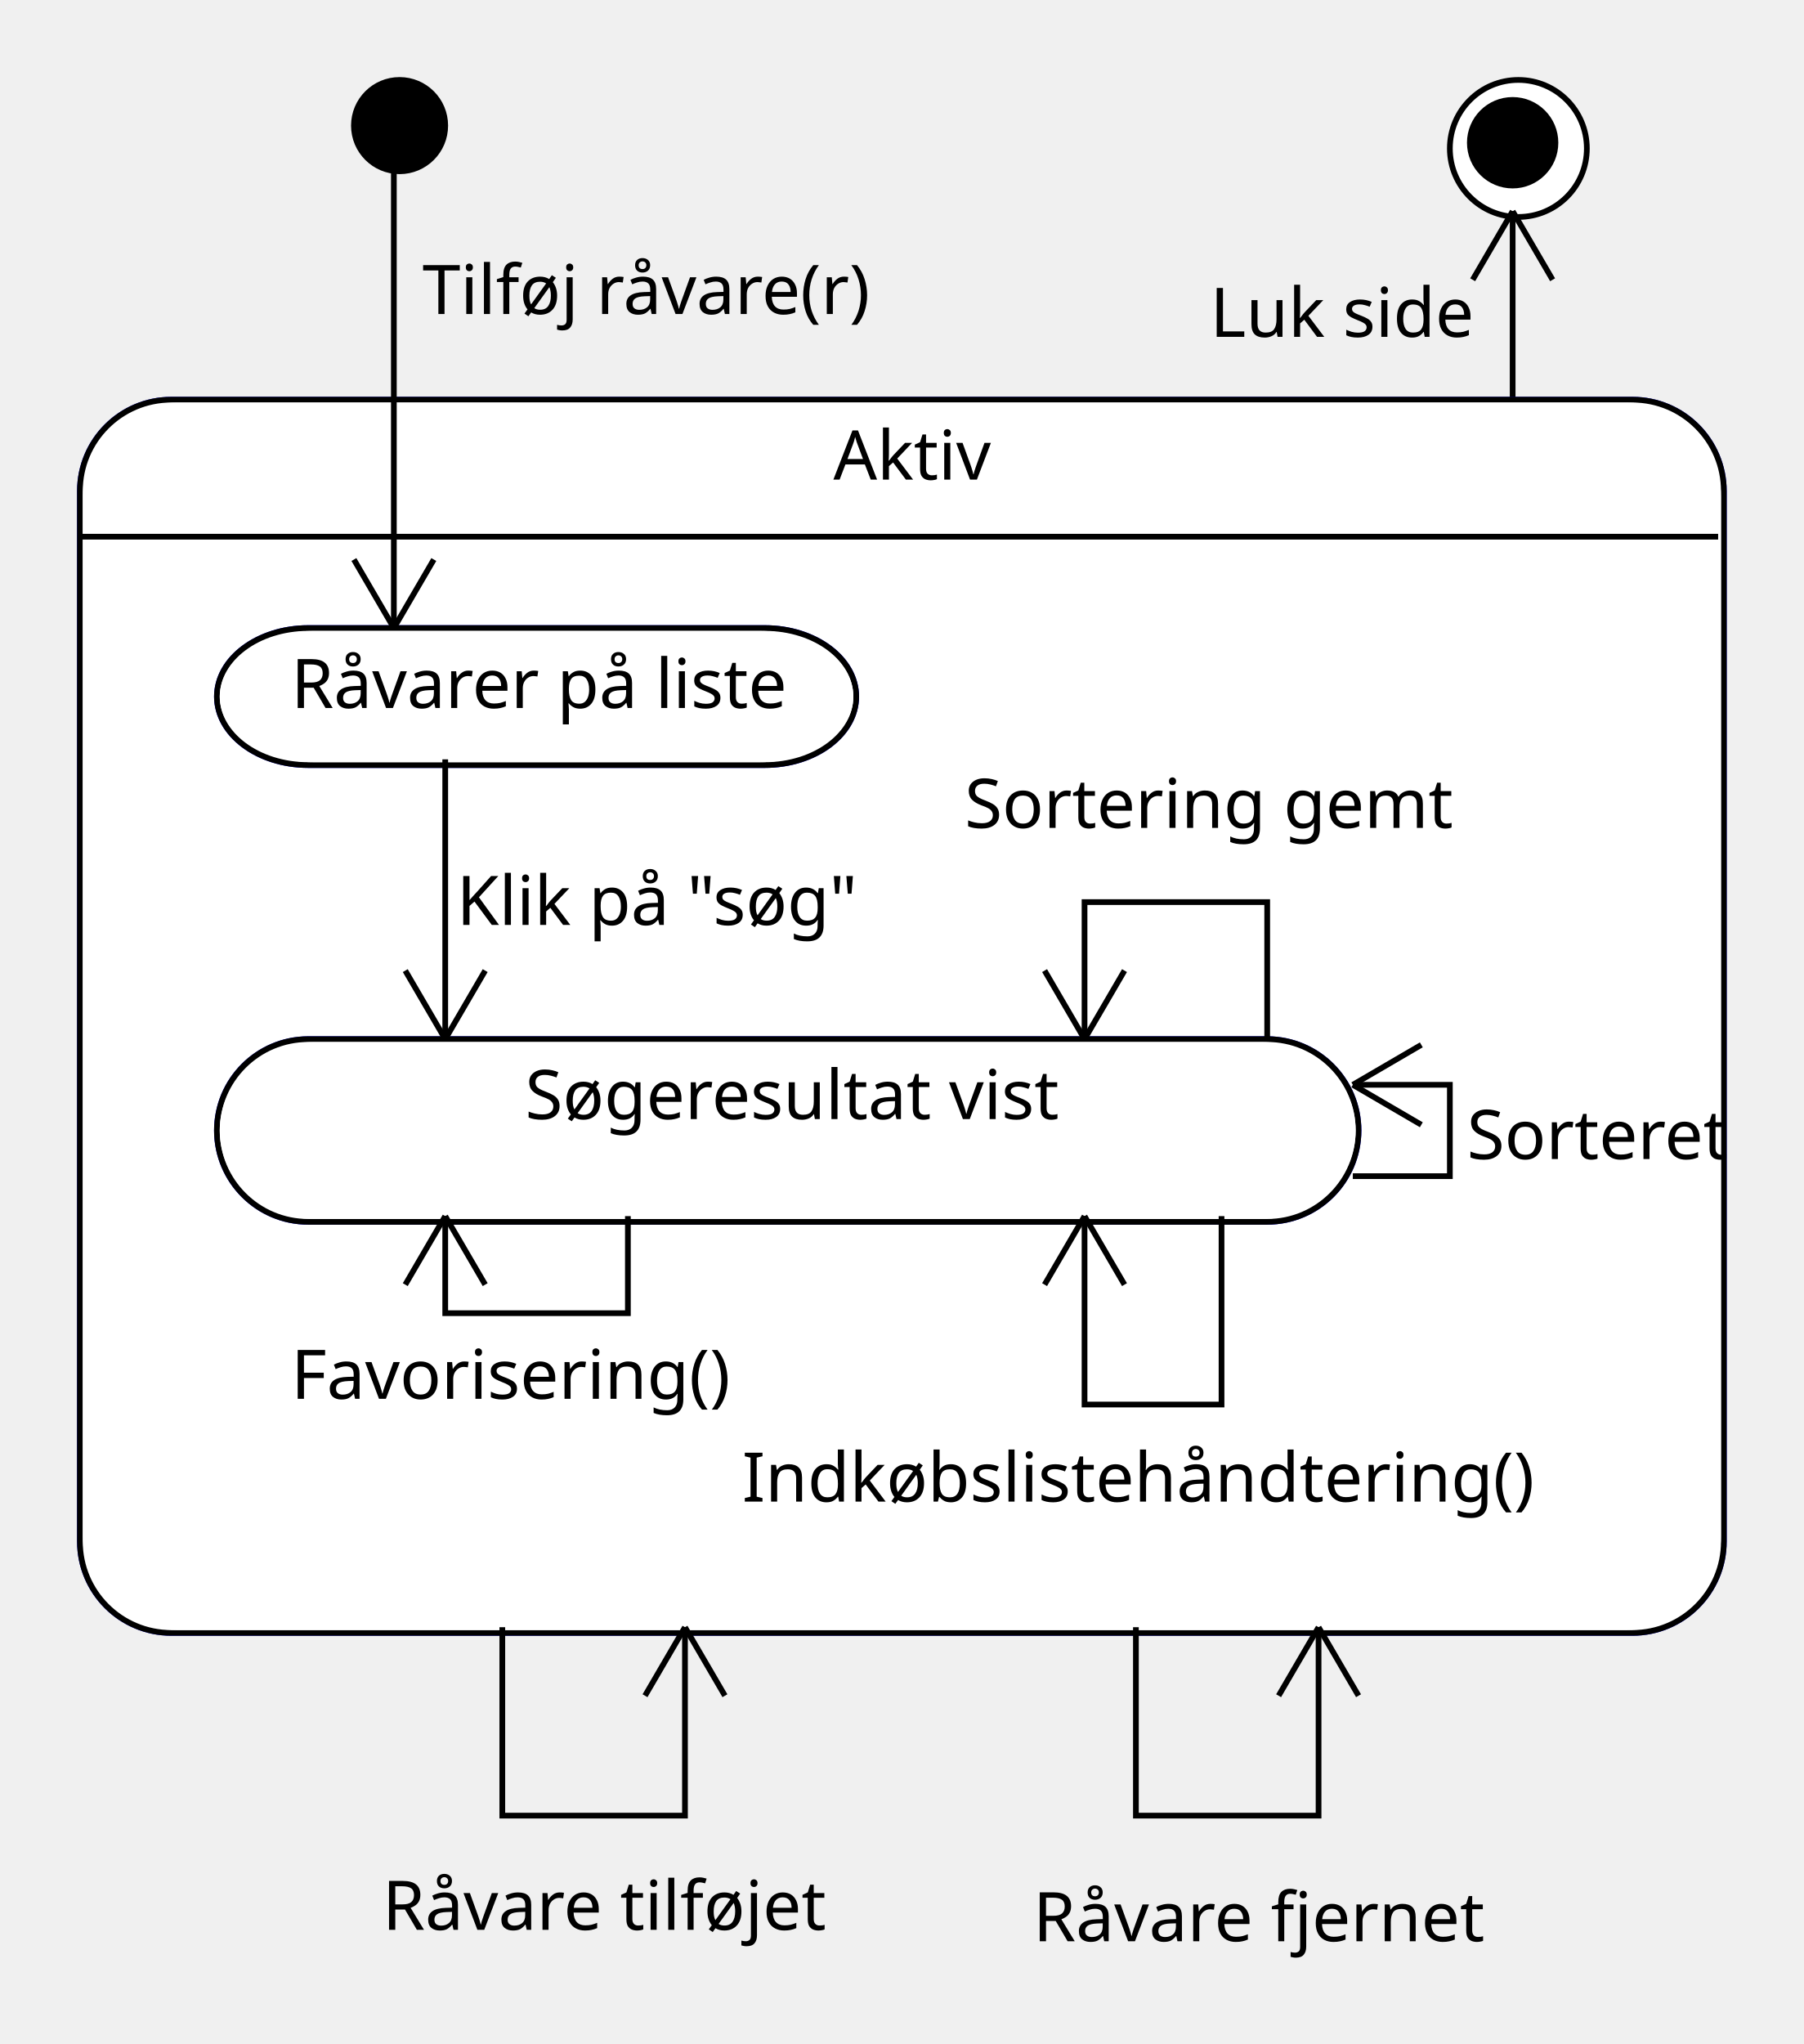
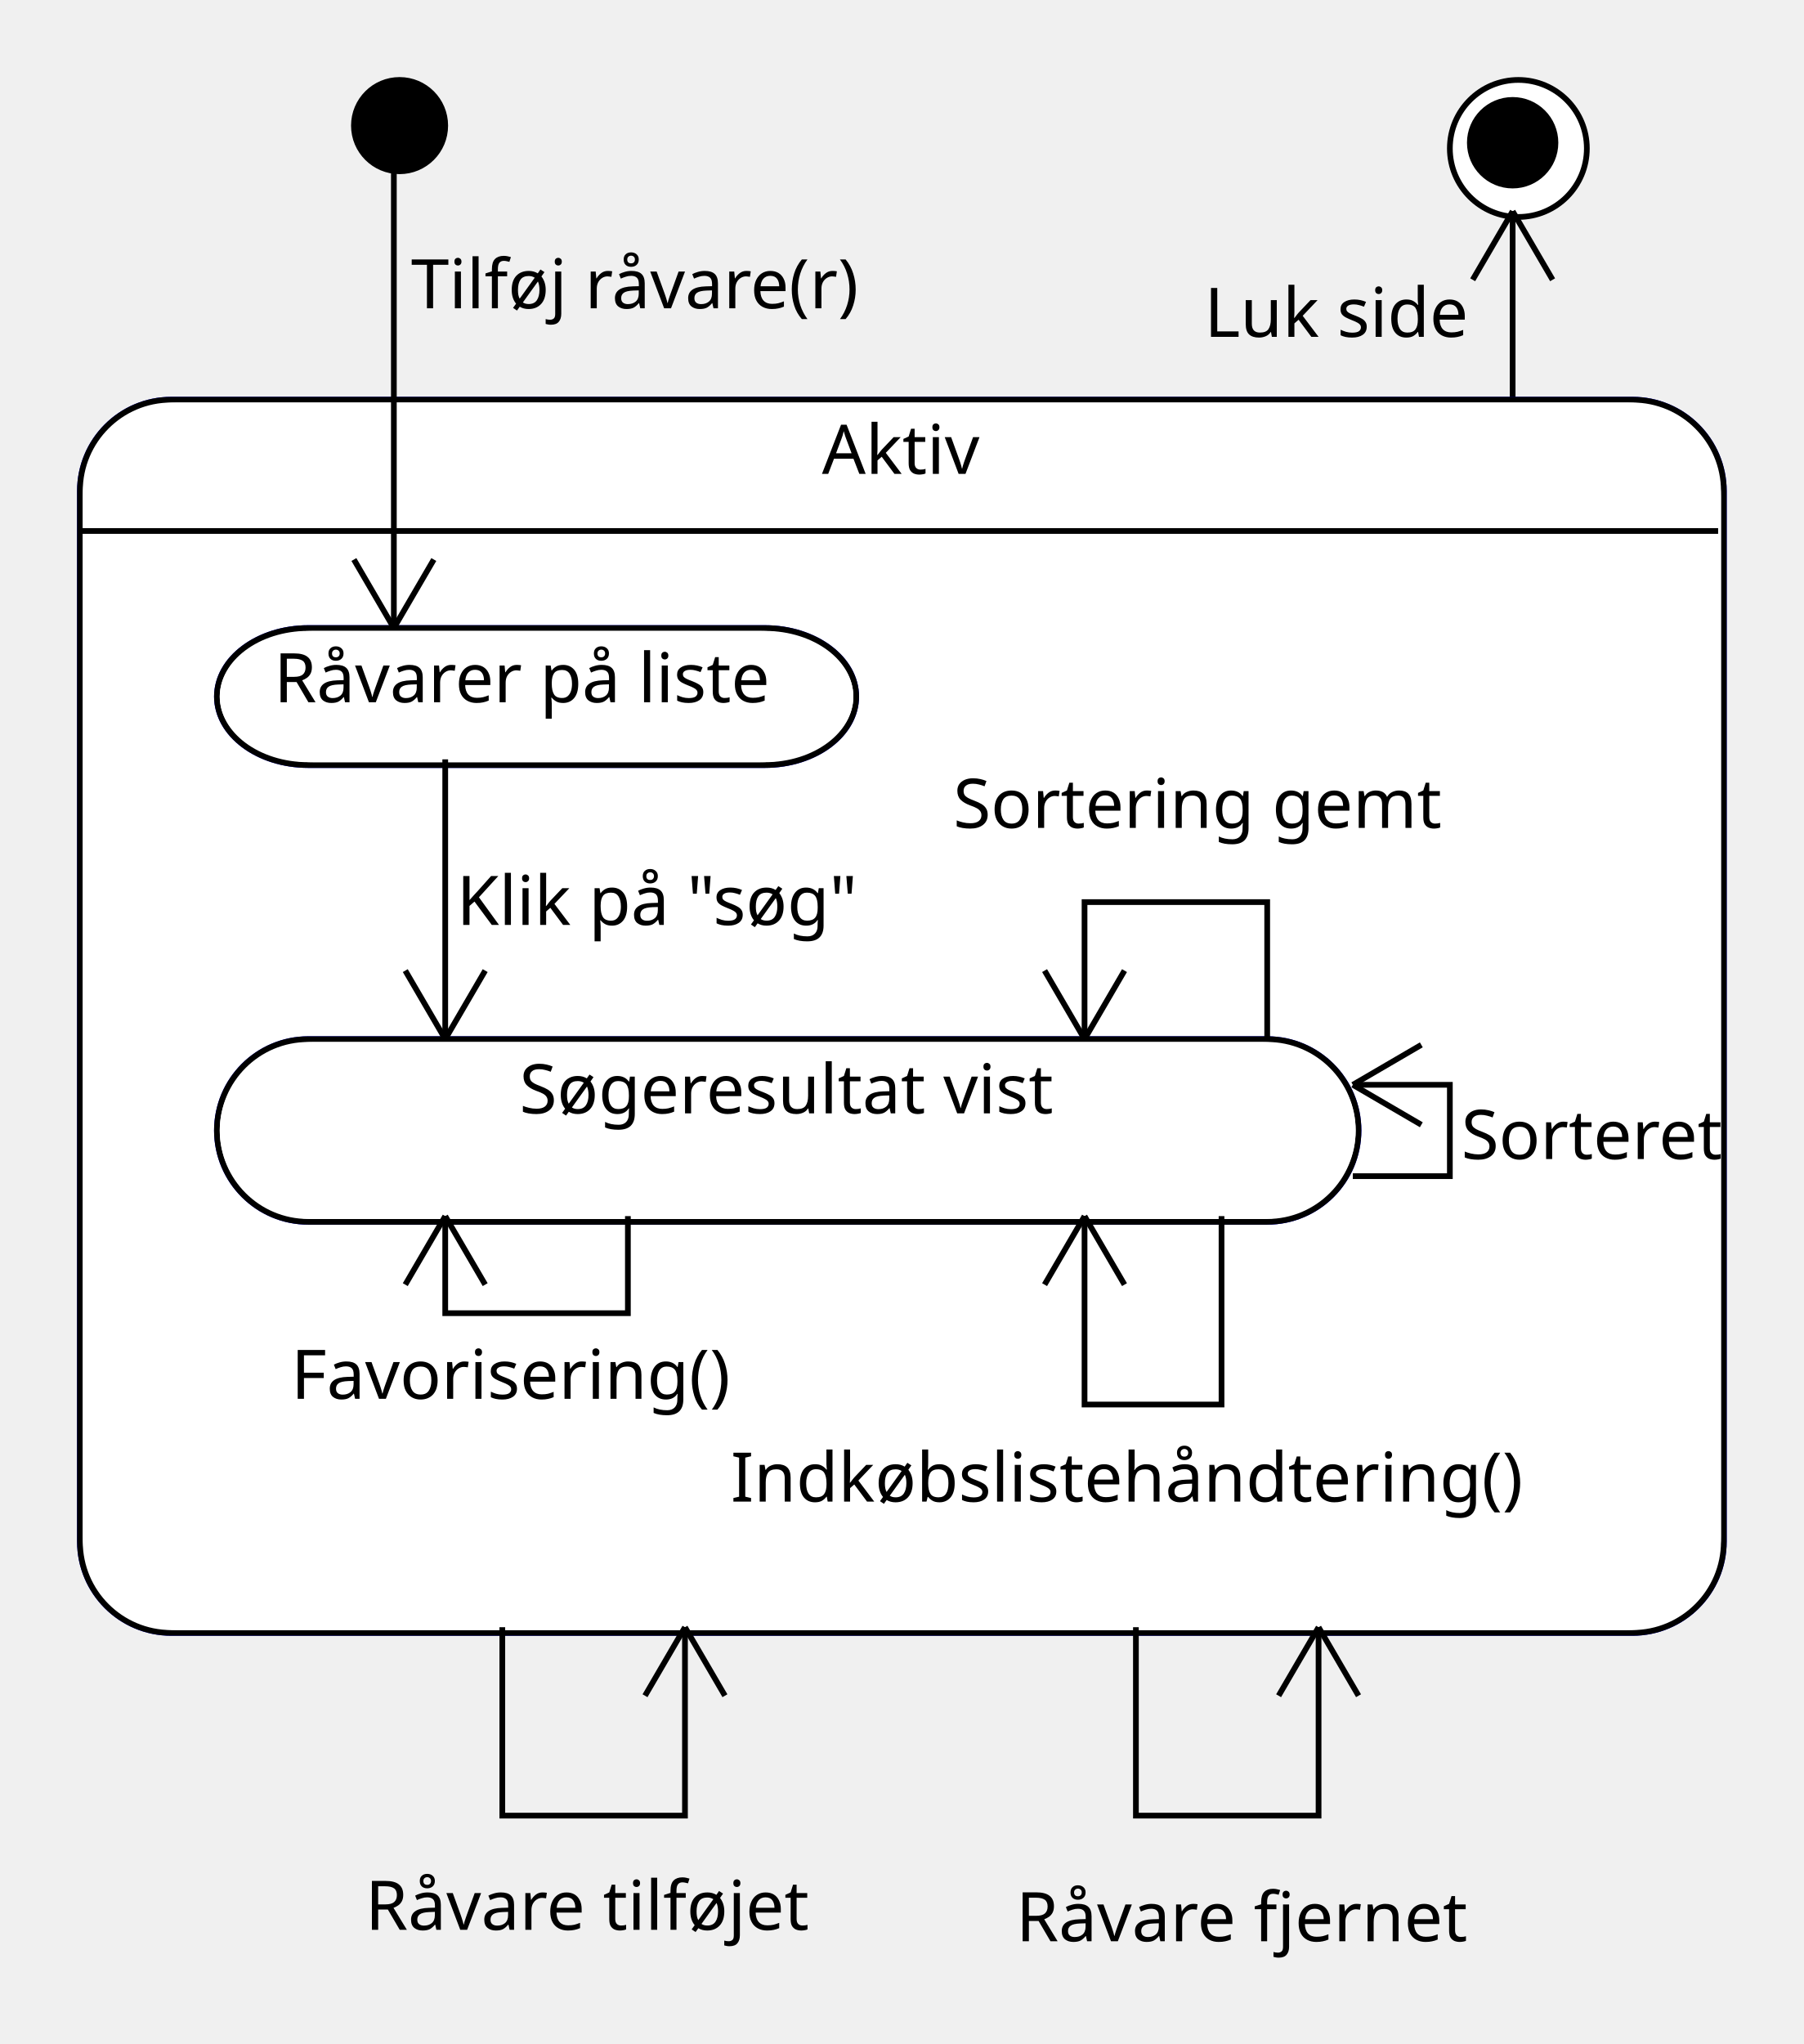
<svg xmlns="http://www.w3.org/2000/svg" height="358" version="1.1" width="316">
  <ellipse cx="70" cy="22" fill="#000000" rx="8.0" ry="8.0" stroke="#000000" stroke-width="1" />
  <ellipse cx="266" cy="26" fill="#000000" rx="12.0" ry="12.0" stroke="#000000" stroke-width="1" />
  <ellipse cx="266" cy="26" fill="#ffffff" rx="11.0" ry="11.0" stroke="#ffffff" stroke-width="1" />
  <ellipse cx="265" cy="25" fill="#000000" rx="7.5" ry="7.5" stroke="#000000" stroke-width="1" />
  <polyline fill="none" points="265,70 265,37" stroke="#000000" stroke-width="1" />
  <line fill="#000000" stroke="#000000" stroke-width="1" x1="272" x2="265" y1="49" y2="37" />
  <line fill="#000000" stroke="#000000" stroke-width="1" x1="258" x2="265" y1="49" y2="37" />
-   <text font-family="Dialog" font-size="12" x="212" y="59">
+   <text font-family="Dialog" font-size="12" x="211" y="59">
Luk side</text>
  <rect fill="#00ff" height="216" rx="16" ry="16" stroke="#00ff" stroke-width="1" width="288" x="14" y="70" />
  <rect fill="#ffffff" height="216" rx="16" ry="16" stroke="#000000" stroke-width="1" width="288" x="14" y="70" />
  <rect fill="#ffffff" height="214" rx="16" ry="16" stroke="#ffffff" stroke-width="1" width="286" x="15" y="71" />
-   <text font-family="Dialog" font-size="12" x="146" y="84">
+   <text font-family="Dialog" font-size="12" x="144" y="83">
Aktiv</text>
-   <line fill="#000000" stroke="#000000" stroke-width="1" x1="14" x2="301" y1="94" y2="94" />
+   <line fill="#000000" stroke="#000000" stroke-width="1" x1="14" x2="301" y1="93" y2="93" />
  <rect fill="#00ff" height="24" rx="16" ry="16" stroke="#00ff" stroke-width="1" width="112" x="38" y="110" />
  <rect fill="#ffffff" height="24" rx="16" ry="16" stroke="#000000" stroke-width="1" width="112" x="38" y="110" />
  <rect fill="#ffffff" height="22" rx="16" ry="16" stroke="#ffffff" stroke-width="1" width="110" x="39" y="111" />
-   <text font-family="Dialog" font-size="12" x="51" y="124">
+   <text font-family="Dialog" font-size="12" x="48" y="123">
Råvarer på liste</text>
  <rect fill="#00ff" height="32" rx="16" ry="16" stroke="#00ff" stroke-width="1" width="200" x="38" y="182" />
  <rect fill="#ffffff" height="32" rx="16" ry="16" stroke="#000000" stroke-width="1" width="200" x="38" y="182" />
  <rect fill="#ffffff" height="30" rx="16" ry="16" stroke="#ffffff" stroke-width="1" width="198" x="39" y="183" />
-   <text font-family="Dialog" font-size="12" x="92" y="196">
+   <text font-family="Dialog" font-size="12" x="91" y="195">
Søgeresultat vist</text>
  <polyline fill="none" points="78,133 78,182" stroke="#000000" stroke-width="1" />
  <line fill="#000000" stroke="#000000" stroke-width="1" x1="71" x2="78" y1="170" y2="182" />
  <line fill="#000000" stroke="#000000" stroke-width="1" x1="85" x2="78" y1="170" y2="182" />
  <text font-family="Dialog" font-size="12" x="80" y="162">
Klik på "søg"</text>
  <polyline fill="none" points="237,206 254,206 254,190 237,190" stroke="#000000" stroke-width="1" />
  <line fill="#000000" stroke="#000000" stroke-width="1" x1="249" x2="237" y1="183" y2="190" />
  <line fill="#000000" stroke="#000000" stroke-width="1" x1="249" x2="237" y1="197" y2="190" />
-   <text font-family="Dialog" font-size="12" x="257" y="203">
+   <text font-family="Dialog" font-size="12" x="256" y="203">
Sorteret</text>
  <polyline fill="none" points="214,213 214,246 190,246 190,213" stroke="#000000" stroke-width="1" />
  <line fill="#000000" stroke="#000000" stroke-width="1" x1="197" x2="190" y1="225" y2="213" />
  <line fill="#000000" stroke="#000000" stroke-width="1" x1="183" x2="190" y1="225" y2="213" />
-   <text font-family="Dialog" font-size="12" x="130" y="263">
+   <text font-family="Dialog" font-size="12" x="128" y="263">
Indkøbslistehåndtering()</text>
  <polyline fill="none" points="69,29 69,110" stroke="#000000" stroke-width="1" />
  <line fill="#000000" stroke="#000000" stroke-width="1" x1="62" x2="69" y1="98" y2="110" />
  <line fill="#000000" stroke="#000000" stroke-width="1" x1="76" x2="69" y1="98" y2="110" />
-   <text font-family="Dialog" font-size="12" x="74" y="55">
+   <text font-family="Dialog" font-size="12" x="72" y="54">
Tilføj råvare(r)</text>
  <polyline fill="none" points="110,213 110,230 78,230 78,213" stroke="#000000" stroke-width="1" />
  <line fill="#000000" stroke="#000000" stroke-width="1" x1="85" x2="78" y1="225" y2="213" />
  <line fill="#000000" stroke="#000000" stroke-width="1" x1="71" x2="78" y1="225" y2="213" />
  <text font-family="Dialog" font-size="12" x="51" y="245">
Favorisering()</text>
  <polyline fill="none" points="222,182 222,158 190,158 190,182" stroke="#000000" stroke-width="1" />
  <line fill="#000000" stroke="#000000" stroke-width="1" x1="183" x2="190" y1="170" y2="182" />
  <line fill="#000000" stroke="#000000" stroke-width="1" x1="197" x2="190" y1="170" y2="182" />
-   <text font-family="Dialog" font-size="12" x="169" y="145">
+   <text font-family="Dialog" font-size="12" x="167" y="145">
Sortering gemt</text>
  <polyline fill="none" points="88,285 88,318 120,318 120,285" stroke="#000000" stroke-width="1" />
  <line fill="#000000" stroke="#000000" stroke-width="1" x1="127" x2="120" y1="297" y2="285" />
  <line fill="#000000" stroke="#000000" stroke-width="1" x1="113" x2="120" y1="297" y2="285" />
-   <text font-family="Dialog" font-size="12" x="67" y="338">
+   <text font-family="Dialog" font-size="12" x="64" y="338">
Råvare tilføjet</text>
  <polyline fill="none" points="199,285 199,318 231,318 231,285" stroke="#000000" stroke-width="1" />
  <line fill="#000000" stroke="#000000" stroke-width="1" x1="238" x2="231" y1="297" y2="285" />
  <line fill="#000000" stroke="#000000" stroke-width="1" x1="224" x2="231" y1="297" y2="285" />
-   <text font-family="Dialog" font-size="12" x="181" y="340">
+   <text font-family="Dialog" font-size="12" x="178" y="340">
Råvare fjernet</text>
</svg>
